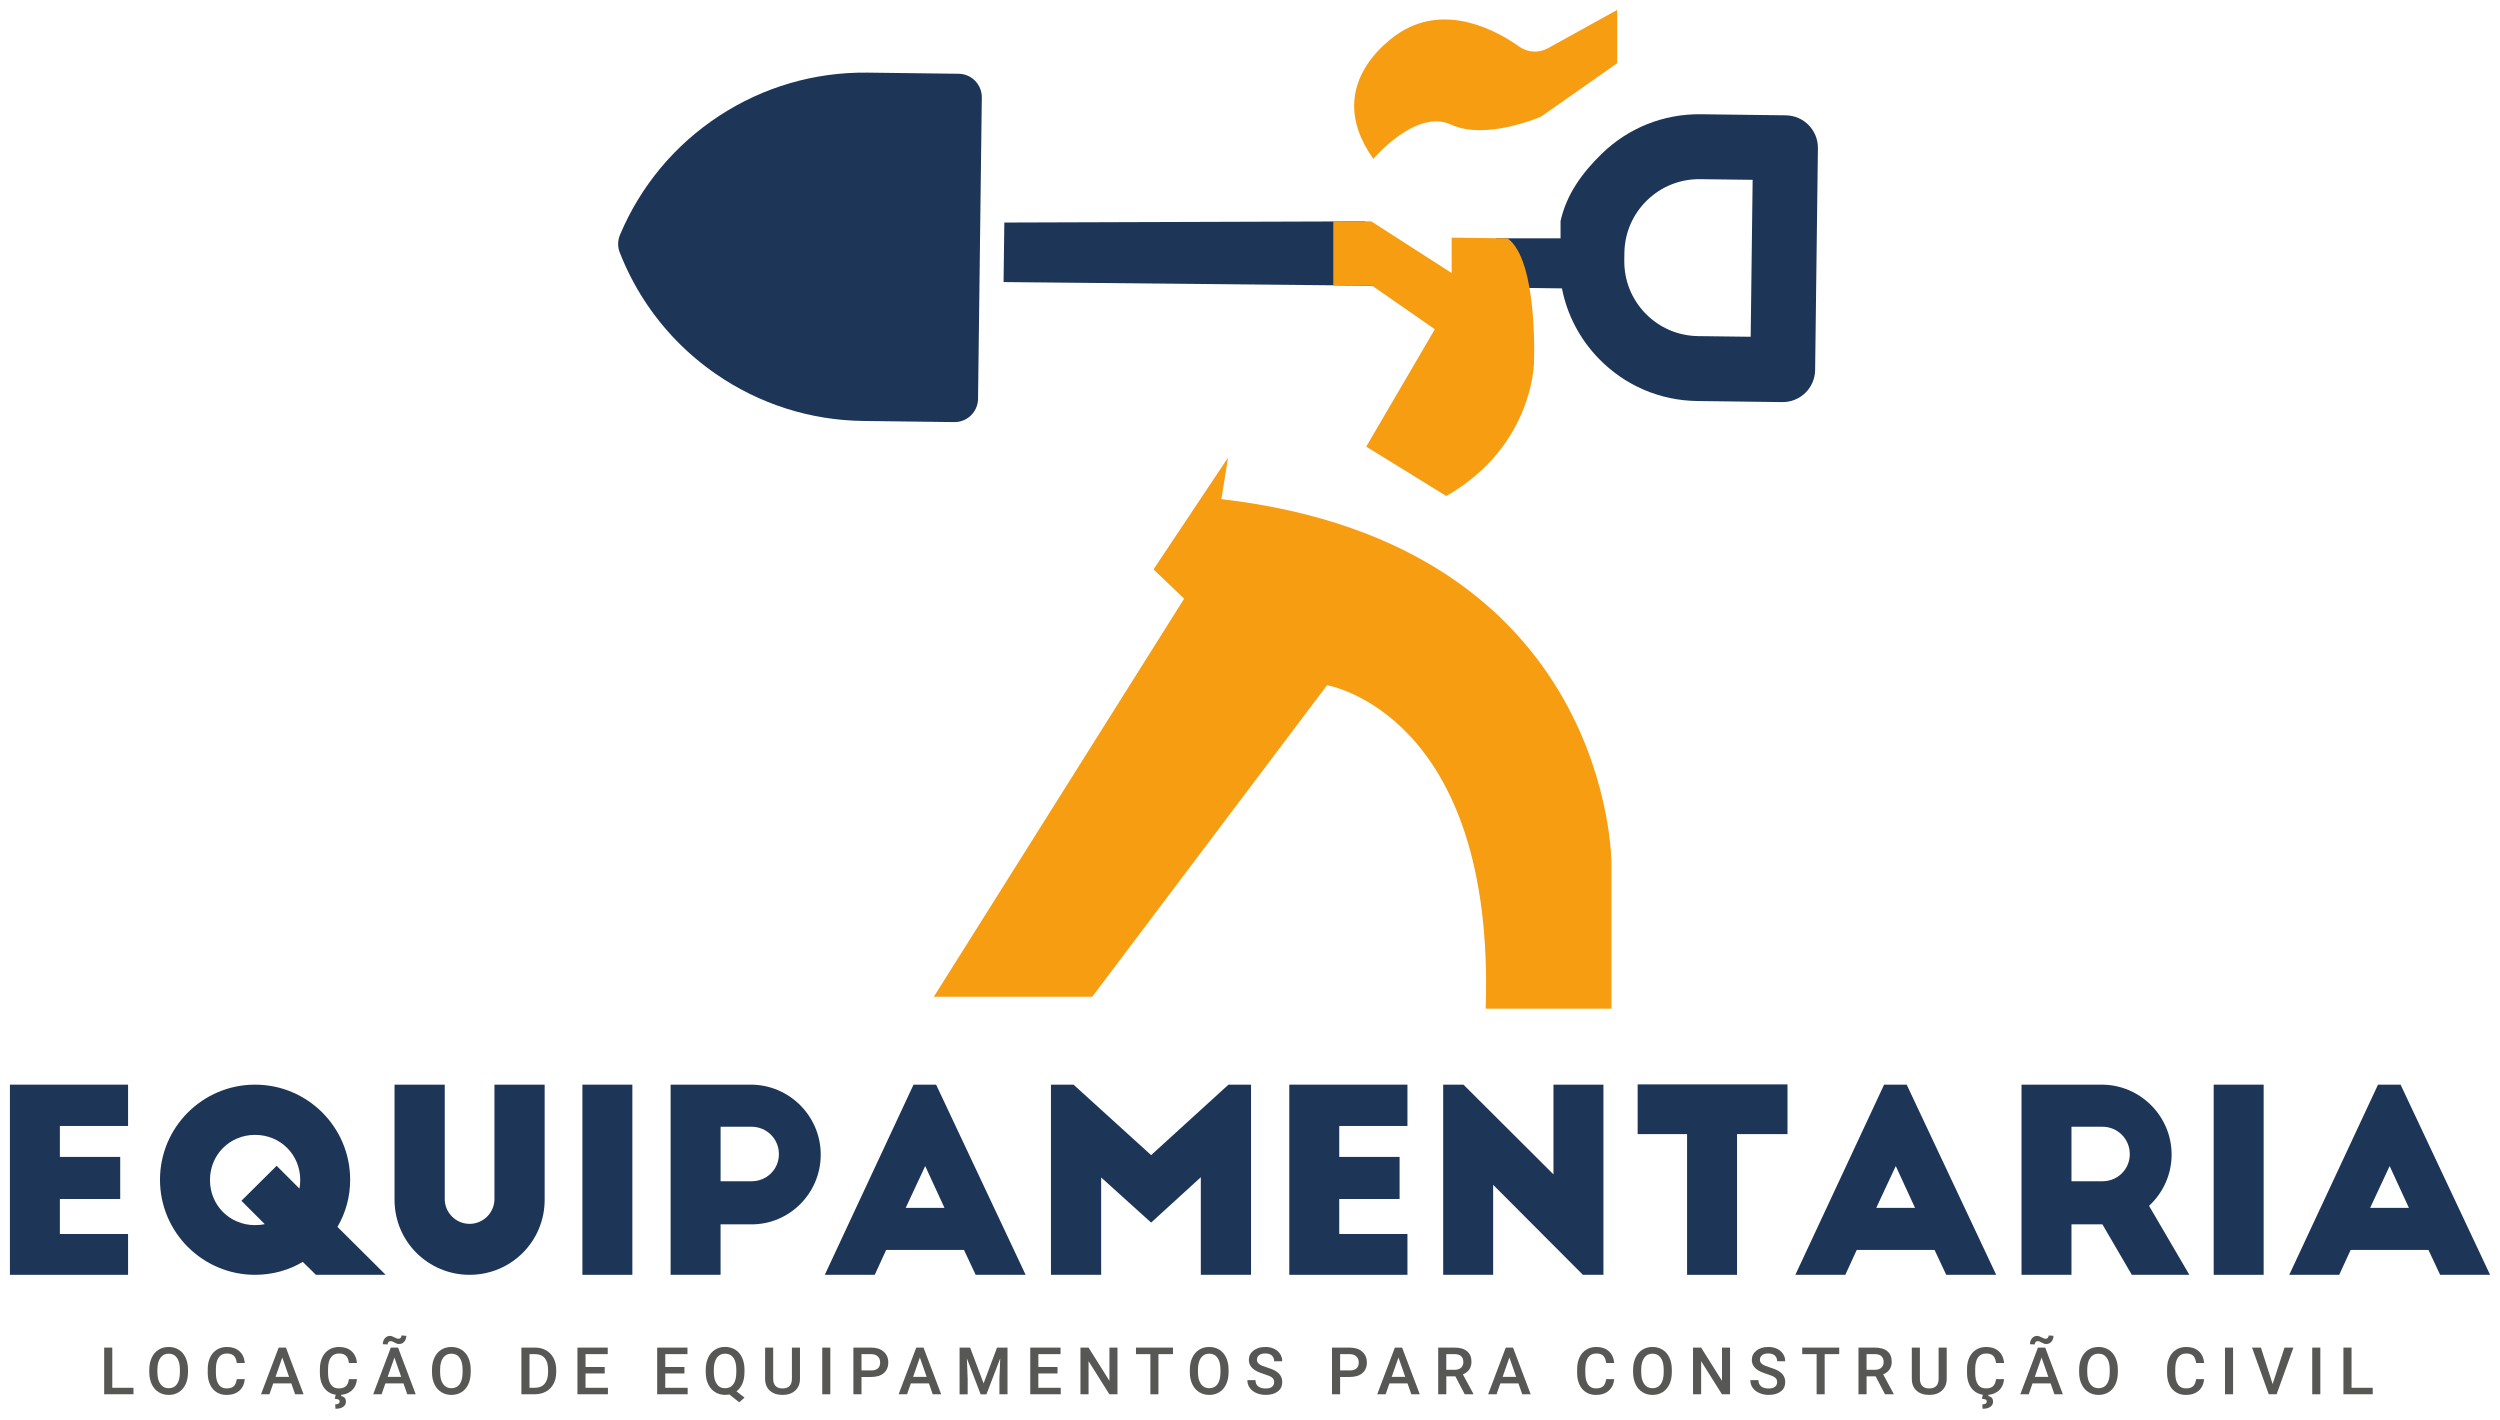
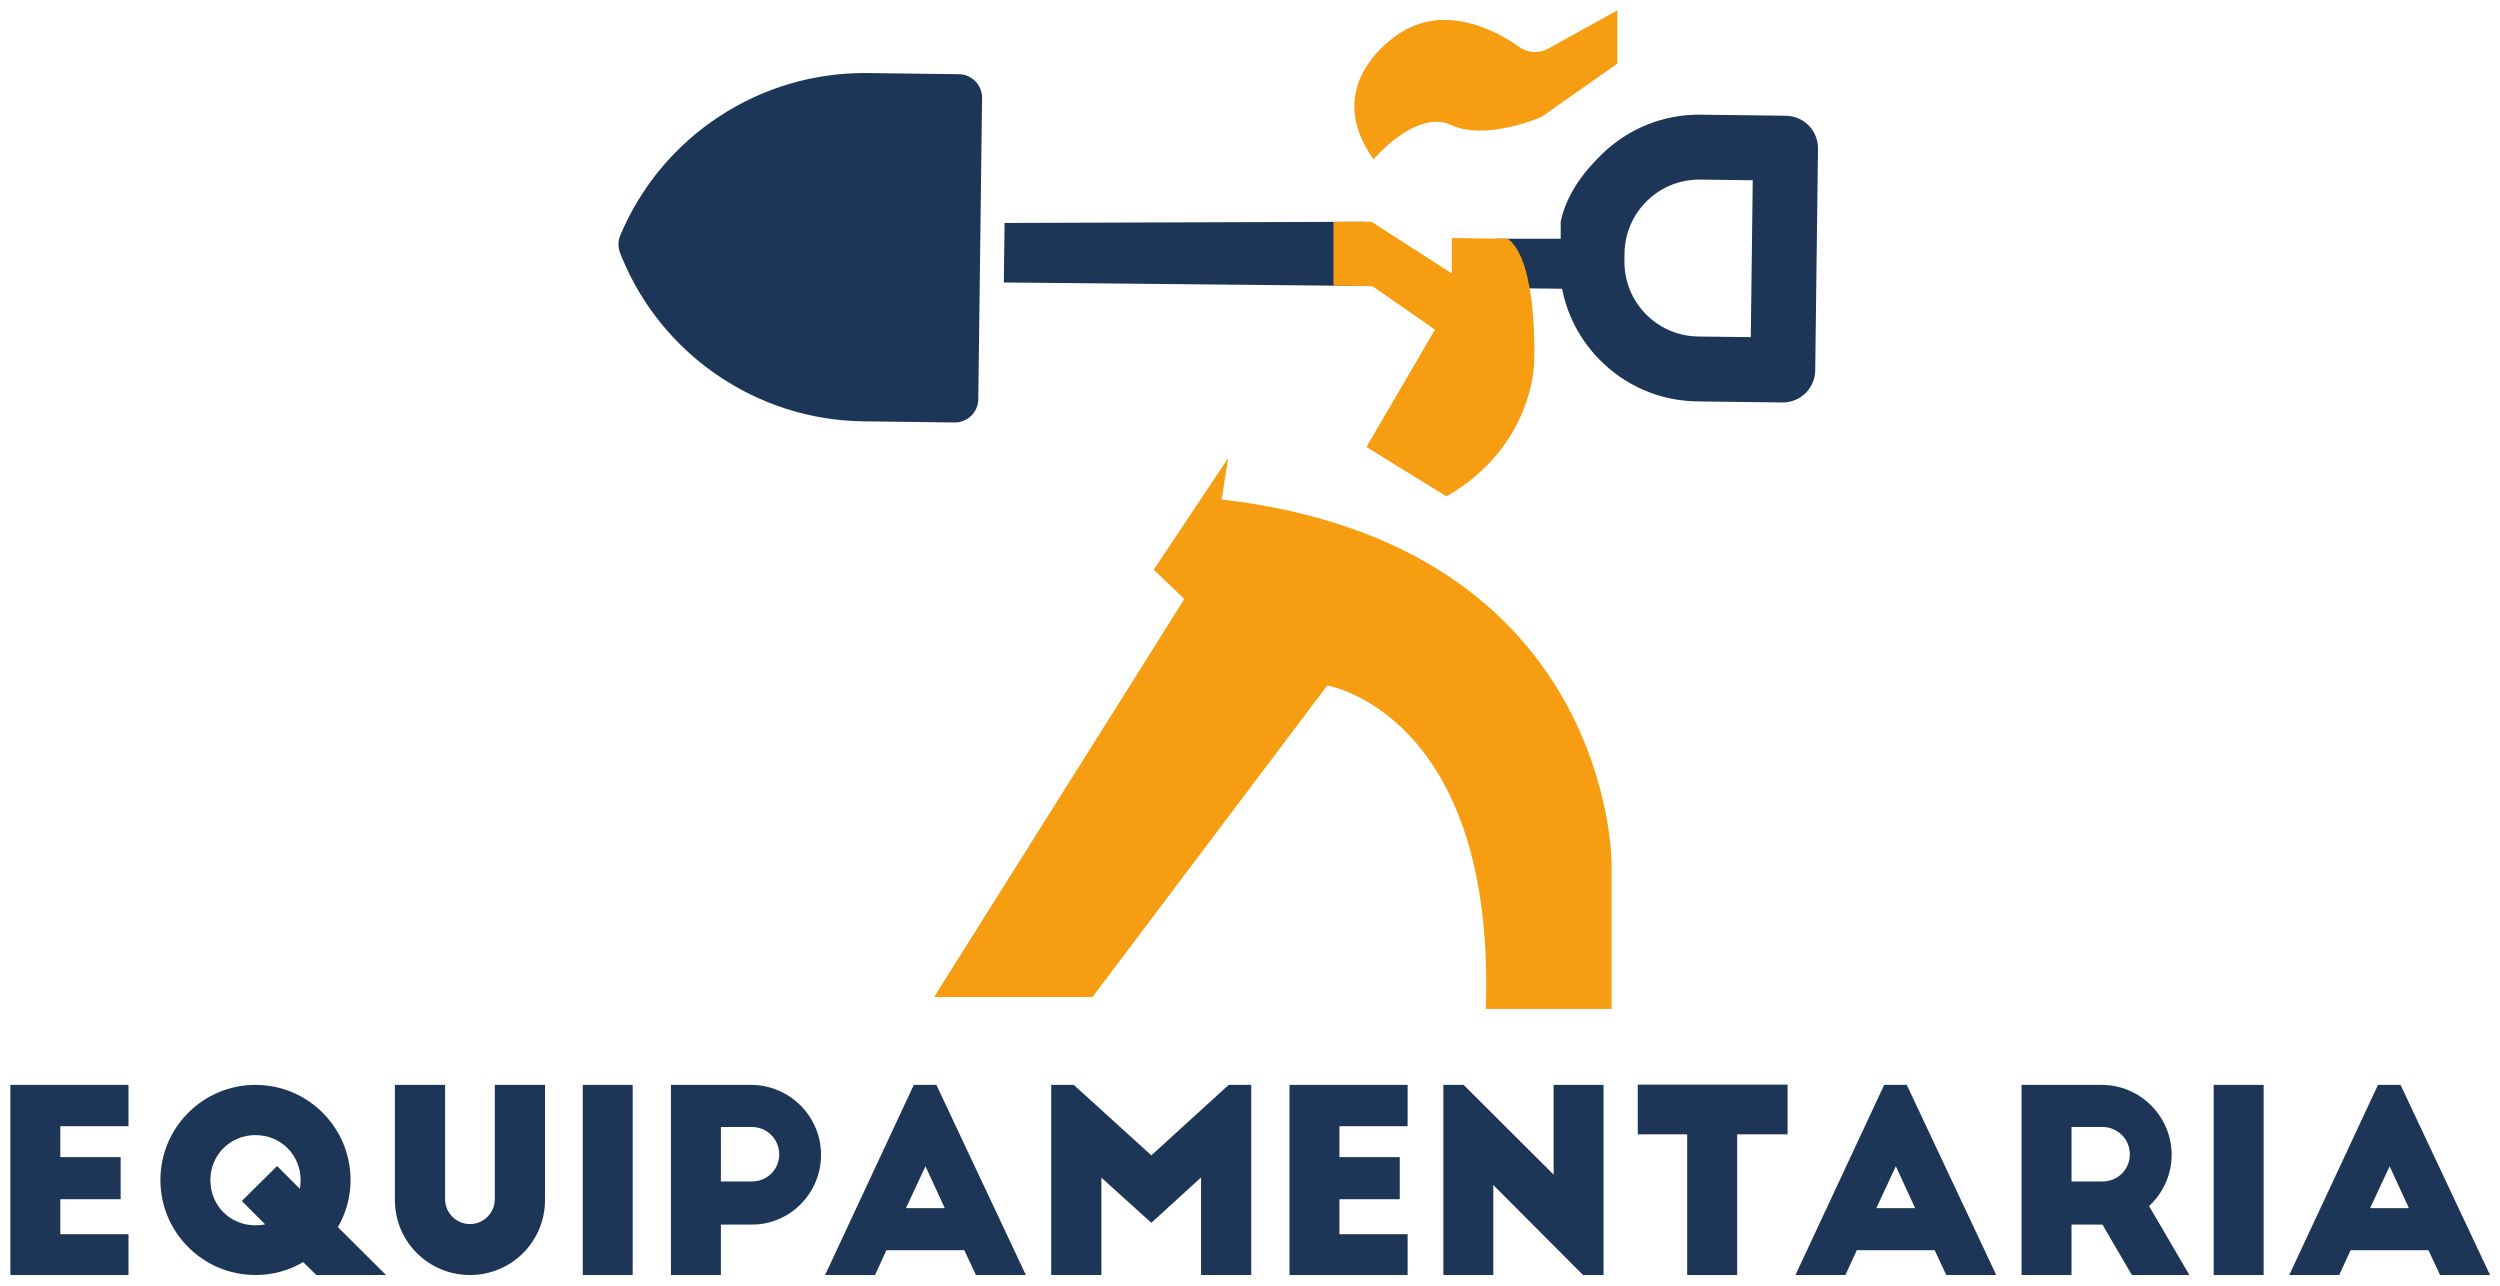
- <svg xmlns="http://www.w3.org/2000/svg" id="Camada_2" data-name="Camada 2" viewBox="-4.35 -4.35 1097.43 622.93">
-   <defs>
-     <style>
-       .cls-1 {
-         fill: #575756;
-       }
- 
-       .cls-2 {
-         fill: #1d3557;
-       }
- 
-       .cls-3 {
-         fill: #f69d11;
-       }
-     </style>
-   </defs>
-   <g id="Camada_1-2" data-name="Camada 1">
-     <g>
-       <g>
-         <path class="cls-2" d="M0,471.78h51.87v18.14h-29.94v13.58h26.49v18.48h-26.49v15.36h29.94v17.92H0v-83.48Z" />
-         <path class="cls-2" d="M134.34,555.26l-5.79-5.68c-6.12,3.67-13.36,5.68-20.93,5.68-23.04,0-41.74-18.7-41.74-41.74s18.7-41.74,41.74-41.74,41.74,18.7,41.74,41.74c0,7.57-2,14.58-5.57,20.7l21.15,21.04h-30.61ZM107.63,533.44c1.45,0,2.89-.11,4.23-.44l-10.24-10.24,15.47-15.36,10.02,10.02c.22-1.22.33-2.45.33-3.78,0-11.13-8.68-19.81-19.81-19.81s-19.81,8.68-19.81,19.81,8.68,19.81,19.81,19.81Z" />
-         <path class="cls-2" d="M190.88,521.98c0,6.01,4.9,10.91,10.91,10.91s10.91-4.9,10.91-10.91v-50.2h22.04v50.53c0,18.37-14.8,32.95-32.95,32.95s-32.95-14.58-32.95-32.95v-50.53h22.04v50.2Z" />
-         <path class="cls-2" d="M251.31,471.78h21.93v83.48h-21.93v-83.48Z" />
-         <path class="cls-2" d="M290.04,471.78h35.17c16.92,0,30.72,13.8,30.72,30.72s-13.69,30.61-30.28,30.61h-13.69v22.15h-21.93v-83.48ZM311.97,514.19h13.58c6.68,0,12.02-5.23,12.02-11.91s-5.34-12.02-12.02-12.02h-13.58v23.93Z" />
-         <path class="cls-2" d="M357.71,555.26l38.96-83.48h9.91l39.29,83.48h-21.93l-5.12-10.91h-34.17l-5.01,10.91h-21.93ZM393.22,525.88h17.03l-8.46-18.37-8.57,18.37Z" />
-         <path class="cls-2" d="M500.96,502.72l33.95-30.94h9.91v83.48h-22.04v-42.85l-21.82,19.92-21.93-19.81v42.74h-22.04v-83.48h9.91l34.06,30.94Z" />
-         <path class="cls-2" d="M561.61,471.78h51.87v18.14h-29.94v13.58h26.49v18.48h-26.49v15.36h29.94v17.92h-51.87v-83.48Z" />
-         <path class="cls-2" d="M690.5,555.26l-39.4-39.51v39.51h-21.93v-83.48h8.9l39.51,39.4v-39.4h21.93v83.48h-9.02Z" />
-         <path class="cls-2" d="M714.53,471.67h65.78v21.82h-22.15v61.78h-21.93v-61.78h-21.7v-21.82Z" />
-         <path class="cls-2" d="M783.76,555.26l38.96-83.48h9.91l39.29,83.48h-21.93l-5.12-10.91h-34.17l-5.01,10.91h-21.93ZM819.27,525.88h17.03l-8.46-18.37-8.57,18.37Z" />
-         <path class="cls-2" d="M931.46,555.26l-12.91-22.15h-13.58v22.15h-21.93v-83.48h35.17c16.92,0,30.72,13.8,30.72,30.72,0,8.9-3.9,16.92-9.91,22.48l17.7,30.28h-25.27ZM904.97,514.19h13.58c6.68,0,12.02-5.23,12.02-11.91s-5.34-12.02-12.02-12.02h-13.58v23.93Z" />
-         <path class="cls-2" d="M967.4,471.78h21.93v83.48h-21.93v-83.48Z" />
-         <path class="cls-2" d="M1000.57,555.26l38.96-83.48h9.91l39.29,83.48h-21.93l-5.12-10.91h-34.17l-5.01,10.91h-21.93ZM1036.07,525.88h17.03l-8.46-18.37-8.57,18.37Z" />
+ <svg xmlns="http://www.w3.org/2000/svg" role="img" aria-label="Equipamentaria, locação de equipamentos para construção civil" viewBox="-4.55 -4.55 1097.65 564.35">
+   <g data-layer="symbol">
+     <g data-piece="ferramenta">
+       <g data-part="symbol-main" fill="#1D3557">
+         <polygon points="594.75 92.82 436.52 93.34 436.19 119.47 608.13 121.16 594.75 92.82" />
+         <path d="M779.59,46.27l-37.3-.47c-16.38-.21-31.86,5.98-43.59,17.42-8.65,8.44-15.43,17.86-17.99,29.39h-.02v7.66h-28.33l.3,21.61,28.64.36c2.26,11.59,7.83,22.29,16.27,30.94,11.44,11.73,26.76,18.3,43.14,18.51l37.3.47c3.78.05,7.42-1.41,10.13-4.05,2.71-2.64,4.25-6.24,4.3-10.02l1.22-97.38c.1-7.87-6.2-14.33-14.07-14.43ZM764.13,143.48l-23.05-.29c-8.77-.11-16.97-3.63-23.09-9.91-6.12-6.28-9.43-14.57-9.32-23.34l.04-3.23c.11-8.77,3.63-16.97,9.91-23.09,6.28-6.12,14.57-9.43,23.34-9.32l23.05.29-.86,68.89Z" />
+         <path d="M424.98,170.75l1.66-132.28c.07-5.7-4.49-10.37-10.19-10.44l-39.95-.5c-23.23-.29-45.79,6.29-65.22,19.02-19.41,12.72-34.43,30.74-43.44,52.12-1.07,2.48-1.13,5.3-.13,7.84,5.71,14.59,14.2,27.72,24.98,38.78,5.21,5.34,10.95,10.2,17.17,14.5,19.11,13.22,41.49,20.36,64.72,20.65l39.95.5c5.7.07,10.37-4.49,10.45-10.19Z" />
      </g>
-       <g>
-         <path class="cls-1" d="M44.94,604.85h9.3v2.84h-12.86v-20.49h3.56v17.64Z" />
-         <path class="cls-1" d="M78.18,597.99c0,2.01-.35,3.77-1.04,5.28-.69,1.51-1.69,2.68-2.98,3.49-1.29.81-2.77,1.22-4.45,1.22s-3.14-.41-4.44-1.22c-1.3-.81-2.3-1.97-3.01-3.47-.71-1.5-1.07-3.23-1.08-5.19v-1.15c0-2,.35-3.76,1.06-5.29.71-1.53,1.71-2.7,3-3.51,1.29-.81,2.77-1.22,4.44-1.22s3.15.4,4.44,1.2,2.29,1.96,2.99,3.46c.7,1.51,1.06,3.26,1.07,5.26v1.14ZM74.62,596.92c0-2.27-.43-4.01-1.29-5.22-.86-1.21-2.08-1.82-3.65-1.82s-2.74.6-3.61,1.81c-.87,1.21-1.31,2.91-1.33,5.11v1.18c0,2.25.44,3.99,1.32,5.22.88,1.23,2.09,1.84,3.65,1.84s2.79-.6,3.64-1.8c.85-1.2,1.27-2.96,1.27-5.26v-1.07Z" />
-         <path class="cls-1" d="M103.12,601.03c-.21,2.19-1.01,3.89-2.42,5.12-1.41,1.22-3.28,1.84-5.61,1.84-1.63,0-3.07-.39-4.31-1.16-1.24-.77-2.2-1.87-2.88-3.3-.68-1.43-1.03-3.08-1.06-4.97v-1.91c0-1.93.34-3.63,1.03-5.11.68-1.47,1.67-2.61,2.95-3.41,1.28-.8,2.76-1.2,4.44-1.2,2.26,0,4.08.61,5.46,1.84,1.38,1.22,2.18,2.96,2.41,5.2h-3.55c-.17-1.47-.6-2.53-1.29-3.19-.69-.65-1.7-.98-3.03-.98-1.55,0-2.74.56-3.57,1.7-.83,1.13-1.25,2.79-1.27,4.98v1.82c0,2.22.4,3.91,1.19,5.07.79,1.17,1.95,1.75,3.48,1.75,1.4,0,2.45-.31,3.15-.94.7-.63,1.15-1.67,1.34-3.14h3.55Z" />
-         <path class="cls-1" d="M123.53,602.93h-7.94l-1.66,4.77h-3.7l7.74-20.49h3.19l7.75,20.49h-3.71l-1.67-4.77ZM116.6,600.06h5.94l-2.97-8.5-2.97,8.5Z" />
-         <path class="cls-1" d="M152.35,601.03c-.21,2.19-1.01,3.89-2.42,5.12-1.41,1.22-3.28,1.84-5.61,1.84-1.63,0-3.07-.39-4.31-1.16-1.24-.77-2.2-1.87-2.88-3.3-.68-1.43-1.03-3.08-1.06-4.97v-1.91c0-1.93.34-3.63,1.03-5.11.68-1.47,1.67-2.61,2.95-3.41,1.28-.8,2.76-1.2,4.44-1.2,2.26,0,4.08.61,5.46,1.84,1.38,1.22,2.18,2.96,2.41,5.2h-3.55c-.17-1.47-.6-2.53-1.29-3.19-.69-.65-1.7-.98-3.03-.98-1.55,0-2.74.56-3.57,1.7-.83,1.13-1.25,2.79-1.27,4.98v1.82c0,2.22.4,3.91,1.19,5.07.79,1.17,1.95,1.75,3.48,1.75,1.4,0,2.45-.31,3.15-.94.7-.63,1.15-1.67,1.34-3.14h3.55ZM145.54,607.73l-.15.76c1.41.25,2.11,1.06,2.11,2.43,0,.98-.4,1.75-1.21,2.31s-1.94.83-3.39.83l-.1-1.93c.62,0,1.1-.11,1.43-.33.33-.22.5-.53.5-.92,0-.42-.17-.71-.5-.88-.33-.16-.87-.27-1.63-.32l.45-1.96h2.49Z" />
-         <path class="cls-1" d="M172.76,602.93h-7.94l-1.66,4.77h-3.7l7.74-20.49h3.19l7.75,20.49h-3.71l-1.67-4.77ZM174.01,582.03c0,1.03-.3,1.89-.89,2.57-.6.69-1.34,1.03-2.24,1.03-.37,0-.68-.04-.95-.12-.27-.08-.65-.26-1.14-.54s-.84-.45-1.04-.51c-.2-.06-.42-.08-.67-.08-.36,0-.66.13-.91.4s-.37.62-.37,1.05l-2.1-.11c0-1.03.3-1.9.89-2.6.6-.7,1.34-1.05,2.23-1.05.53,0,1.18.21,1.93.63.75.42,1.38.63,1.86.63.36,0,.66-.13.91-.4.25-.27.38-.62.38-1.06l2.1.17ZM165.82,600.06h5.94l-2.97-8.5-2.97,8.5Z" />
-         <path class="cls-1" d="M202.28,597.99c0,2.01-.35,3.77-1.04,5.28-.69,1.51-1.69,2.68-2.98,3.49-1.29.81-2.77,1.22-4.45,1.22s-3.14-.41-4.44-1.22c-1.3-.81-2.3-1.97-3.01-3.47-.71-1.5-1.07-3.23-1.08-5.19v-1.15c0-2,.35-3.76,1.06-5.29.71-1.53,1.71-2.7,3-3.51,1.29-.81,2.77-1.22,4.44-1.22s3.15.4,4.44,1.2c1.29.8,2.29,1.96,2.99,3.46.7,1.51,1.06,3.26,1.07,5.26v1.14ZM198.72,596.92c0-2.27-.43-4.01-1.29-5.22-.86-1.21-2.08-1.82-3.65-1.82s-2.74.6-3.61,1.81-1.31,2.91-1.33,5.11v1.18c0,2.25.44,3.99,1.32,5.22.88,1.23,2.09,1.84,3.65,1.84s2.79-.6,3.64-1.8c.85-1.2,1.27-2.96,1.27-5.26v-1.07Z" />
-         <path class="cls-1" d="M224.53,607.7v-20.49h6.05c1.81,0,3.42.4,4.82,1.21,1.4.81,2.49,1.95,3.26,3.43.77,1.48,1.15,3.18,1.15,5.09v1.03c0,1.94-.39,3.65-1.16,5.12-.77,1.47-1.88,2.61-3.31,3.4-1.43.8-3.07,1.2-4.92,1.2h-5.9ZM228.09,590.08v14.77h2.32c1.87,0,3.3-.58,4.3-1.75,1-1.17,1.51-2.84,1.53-5.03v-1.14c0-2.22-.48-3.92-1.45-5.09-.97-1.17-2.37-1.76-4.21-1.76h-2.49Z" />
-         <path class="cls-1" d="M261.09,598.55h-8.41v6.3h9.84v2.84h-13.39v-20.49h13.3v2.87h-9.74v5.66h8.41v2.81Z" />
-         <path class="cls-1" d="M296.09,598.55h-8.41v6.3h9.84v2.84h-13.39v-20.49h13.3v2.87h-9.74v5.66h8.41v2.81Z" />
-         <path class="cls-1" d="M322.45,597.99c0,1.94-.31,3.62-.92,5.04-.61,1.42-1.47,2.55-2.58,3.38l3.52,2.74-2.31,2.08-4.36-3.45c-.57.12-1.19.18-1.84.18-1.65,0-3.13-.41-4.42-1.22-1.3-.81-2.3-1.97-3.01-3.47-.71-1.5-1.07-3.23-1.08-5.19v-1.15c0-2,.35-3.76,1.06-5.29.71-1.53,1.71-2.7,3-3.51,1.29-.81,2.76-1.22,4.42-1.22s3.18.4,4.47,1.2c1.29.8,2.29,1.96,2.99,3.46.7,1.51,1.06,3.26,1.07,5.26v1.14ZM318.88,596.92c0-2.31-.43-4.06-1.29-5.25-.86-1.19-2.08-1.79-3.66-1.79s-2.73.6-3.6,1.81c-.87,1.21-1.31,2.9-1.33,5.1v1.2c0,2.21.43,3.94,1.3,5.19.87,1.25,2.08,1.87,3.65,1.87s2.8-.6,3.65-1.8c.85-1.2,1.27-2.96,1.27-5.26v-1.07Z" />
-         <path class="cls-1" d="M346.82,587.21v13.69c0,2.18-.7,3.9-2.09,5.17-1.39,1.27-3.25,1.91-5.56,1.91s-4.21-.63-5.59-1.88c-1.38-1.25-2.07-2.99-2.07-5.21v-13.68h3.55v13.7c0,1.37.35,2.41,1.04,3.14.69.72,1.72,1.08,3.07,1.08,2.74,0,4.11-1.44,4.11-4.33v-13.59h3.55Z" />
-         <path class="cls-1" d="M360.14,607.7h-3.55v-20.49h3.55v20.49Z" />
-         <path class="cls-1" d="M373.83,600.1v7.6h-3.56v-20.49h7.84c2.29,0,4.11.6,5.45,1.79,1.35,1.19,2.02,2.77,2.02,4.73s-.66,3.57-1.98,4.69c-1.32,1.12-3.16,1.68-5.54,1.68h-4.24ZM373.83,597.23h4.28c1.27,0,2.23-.3,2.9-.89s1-1.46,1-2.58-.34-1.99-1.01-2.65-1.6-1-2.79-1.02h-4.38v7.15Z" />
-         <path class="cls-1" d="M403.42,602.93h-7.94l-1.66,4.77h-3.7l7.74-20.49h3.19l7.75,20.49h-3.71l-1.67-4.77ZM396.48,600.06h5.94l-2.97-8.5-2.97,8.5Z" />
-         <path class="cls-1" d="M421.51,587.21l5.91,15.7,5.9-15.7h4.6v20.49h-3.55v-6.75l.35-9.03-6.05,15.79h-2.55l-6.04-15.77.35,9.02v6.75h-3.55v-20.49h4.61Z" />
-         <path class="cls-1" d="M459.86,598.55h-8.41v6.3h9.84v2.84h-13.39v-20.49h13.3v2.87h-9.74v5.66h8.41v2.81Z" />
-         <path class="cls-1" d="M486.19,607.7h-3.56l-9.13-14.54v14.54h-3.56v-20.49h3.56l9.16,14.59v-14.59h3.53v20.49Z" />
-         <path class="cls-1" d="M510.56,590.08h-6.39v17.62h-3.53v-17.62h-6.33v-2.87h16.25v2.87Z" />
-         <path class="cls-1" d="M534.96,597.99c0,2.01-.35,3.77-1.04,5.28-.69,1.51-1.69,2.68-2.98,3.49s-2.77,1.22-4.45,1.22-3.14-.41-4.44-1.22-2.3-1.97-3.01-3.47c-.71-1.5-1.07-3.23-1.08-5.19v-1.15c0-2,.35-3.76,1.06-5.29.71-1.53,1.71-2.7,3-3.51s2.77-1.22,4.44-1.22,3.15.4,4.44,1.2c1.29.8,2.29,1.96,2.99,3.46.7,1.51,1.06,3.26,1.07,5.26v1.14ZM531.4,596.92c0-2.27-.43-4.01-1.29-5.22-.86-1.21-2.07-1.82-3.65-1.82s-2.74.6-3.61,1.81-1.31,2.91-1.33,5.11v1.18c0,2.25.44,3.99,1.32,5.22.88,1.23,2.09,1.84,3.65,1.84s2.79-.6,3.64-1.8c.85-1.2,1.27-2.96,1.27-5.26v-1.07Z" />
-         <path class="cls-1" d="M554.98,602.42c0-.9-.32-1.6-.95-2.08-.63-.49-1.78-.98-3.43-1.48-1.65-.5-2.96-1.05-3.94-1.66-1.87-1.17-2.8-2.7-2.8-4.59,0-1.65.67-3.01,2.02-4.08,1.34-1.07,3.09-1.6,5.24-1.6,1.43,0,2.7.26,3.81.79,1.12.53,1.99,1.27,2.63,2.25.64.97.96,2.05.96,3.23h-3.55c0-1.07-.34-1.91-1.01-2.51-.67-.61-1.63-.91-2.88-.91-1.16,0-2.07.25-2.71.74-.64.5-.96,1.19-.96,2.08,0,.75.35,1.38,1.04,1.88.69.5,1.84.99,3.43,1.46,1.59.47,2.88,1.01,3.84,1.62.97.61,1.67,1.3,2.12,2.08.45.78.68,1.7.68,2.75,0,1.71-.65,3.07-1.96,4.07-1.31,1.01-3.08,1.51-5.32,1.51-1.48,0-2.85-.27-4.09-.82-1.24-.55-2.21-1.31-2.9-2.27-.69-.97-1.04-2.09-1.04-3.38h3.56c0,1.16.38,2.06,1.15,2.7.77.64,1.87.96,3.31.96,1.24,0,2.17-.25,2.79-.75.62-.5.94-1.17.94-1.99Z" />
-         <path class="cls-1" d="M583.92,600.1v7.6h-3.56v-20.49h7.84c2.29,0,4.11.6,5.45,1.79,1.35,1.19,2.02,2.77,2.02,4.73s-.66,3.57-1.98,4.69c-1.32,1.12-3.16,1.68-5.54,1.68h-4.24ZM583.92,597.23h4.28c1.27,0,2.23-.3,2.9-.89.67-.6,1-1.46,1-2.58s-.34-1.99-1.01-2.65c-.68-.66-1.6-1-2.79-1.02h-4.38v7.15Z" />
-         <path class="cls-1" d="M613.51,602.93h-7.94l-1.66,4.77h-3.7l7.74-20.49h3.19l7.75,20.49h-3.71l-1.67-4.77ZM606.57,600.06h5.94l-2.97-8.5-2.97,8.5Z" />
-         <path class="cls-1" d="M634.51,599.82h-3.97v7.88h-3.56v-20.49h7.2c2.37,0,4.19.53,5.47,1.59,1.28,1.06,1.93,2.6,1.93,4.6,0,1.37-.33,2.52-.99,3.44-.66.93-1.58,1.64-2.77,2.13l4.6,8.53v.18h-3.81l-4.11-7.88ZM630.54,596.95h3.66c1.2,0,2.14-.3,2.81-.91.67-.61,1.01-1.43,1.01-2.48s-.31-1.95-.94-2.55c-.62-.6-1.56-.91-2.79-.93h-3.76v6.87Z" />
-         <path class="cls-1" d="M662.2,602.93h-7.94l-1.66,4.77h-3.7l7.74-20.49h3.19l7.75,20.49h-3.71l-1.67-4.77ZM655.26,600.06h5.94l-2.97-8.5-2.97,8.5Z" />
-         <path class="cls-1" d="M704.24,601.03c-.21,2.19-1.01,3.89-2.42,5.12-1.41,1.22-3.28,1.84-5.61,1.84-1.63,0-3.07-.39-4.31-1.16-1.24-.77-2.2-1.87-2.88-3.3-.67-1.43-1.03-3.08-1.05-4.97v-1.91c0-1.93.34-3.63,1.03-5.11.68-1.47,1.67-2.61,2.95-3.41,1.28-.8,2.76-1.2,4.44-1.2,2.26,0,4.08.61,5.46,1.84,1.38,1.22,2.18,2.96,2.41,5.2h-3.55c-.17-1.47-.6-2.53-1.29-3.19-.69-.65-1.7-.98-3.03-.98-1.55,0-2.74.56-3.57,1.7-.83,1.13-1.25,2.79-1.27,4.98v1.82c0,2.22.4,3.91,1.19,5.07.79,1.17,1.95,1.75,3.48,1.75,1.4,0,2.45-.31,3.15-.94.7-.63,1.15-1.67,1.34-3.14h3.55Z" />
-         <path class="cls-1" d="M729.53,597.99c0,2.01-.35,3.77-1.04,5.28-.69,1.51-1.69,2.68-2.98,3.49-1.29.81-2.77,1.22-4.45,1.22s-3.14-.41-4.44-1.22c-1.3-.81-2.3-1.97-3.01-3.47-.71-1.5-1.07-3.23-1.08-5.19v-1.15c0-2,.35-3.76,1.06-5.29.71-1.53,1.71-2.7,3-3.51,1.29-.81,2.77-1.22,4.44-1.22s3.15.4,4.44,1.2c1.29.8,2.29,1.96,2.99,3.46.7,1.51,1.06,3.26,1.07,5.26v1.14ZM725.97,596.92c0-2.27-.43-4.01-1.29-5.22-.86-1.21-2.07-1.82-3.65-1.82s-2.74.6-3.61,1.81c-.87,1.21-1.31,2.91-1.33,5.11v1.18c0,2.25.44,3.99,1.32,5.22.88,1.23,2.09,1.84,3.65,1.84s2.79-.6,3.64-1.8c.85-1.2,1.27-2.96,1.27-5.26v-1.07Z" />
-         <path class="cls-1" d="M755.09,607.7h-3.56l-9.13-14.54v14.54h-3.56v-20.49h3.56l9.16,14.59v-14.59h3.53v20.49Z" />
-         <path class="cls-1" d="M775.77,602.42c0-.9-.32-1.6-.95-2.08-.63-.49-1.78-.98-3.43-1.48-1.65-.5-2.96-1.05-3.94-1.66-1.87-1.17-2.8-2.7-2.8-4.59,0-1.65.67-3.01,2.02-4.08,1.34-1.07,3.09-1.6,5.24-1.6,1.43,0,2.7.26,3.81.79,1.12.53,1.99,1.27,2.63,2.25.64.97.96,2.05.96,3.23h-3.55c0-1.07-.34-1.91-1.01-2.51-.67-.61-1.63-.91-2.88-.91-1.16,0-2.07.25-2.71.74-.64.5-.96,1.19-.96,2.08,0,.75.35,1.38,1.04,1.88.69.5,1.84.99,3.43,1.46,1.59.47,2.88,1.01,3.84,1.62.97.61,1.67,1.3,2.12,2.08.45.78.68,1.7.68,2.75,0,1.71-.65,3.07-1.96,4.07-1.31,1.01-3.08,1.51-5.32,1.51-1.48,0-2.85-.27-4.09-.82-1.24-.55-2.21-1.31-2.9-2.27-.69-.97-1.04-2.09-1.04-3.38h3.56c0,1.16.38,2.06,1.15,2.7.77.64,1.87.96,3.31.96,1.24,0,2.17-.25,2.79-.75.62-.5.94-1.17.94-1.99Z" />
-         <path class="cls-1" d="M803.02,590.08h-6.39v17.62h-3.53v-17.62h-6.33v-2.87h16.25v2.87Z" />
-         <path class="cls-1" d="M819,599.82h-3.97v7.88h-3.56v-20.49h7.2c2.37,0,4.19.53,5.47,1.59,1.28,1.06,1.93,2.6,1.93,4.6,0,1.37-.33,2.52-.99,3.44-.66.93-1.58,1.64-2.77,2.13l4.6,8.53v.18h-3.81l-4.11-7.88ZM815.03,596.95h3.66c1.2,0,2.14-.3,2.81-.91.67-.61,1.01-1.43,1.01-2.48s-.31-1.95-.94-2.55c-.62-.6-1.56-.91-2.79-.93h-3.76v6.87Z" />
-         <path class="cls-1" d="M850.2,587.21v13.69c0,2.18-.7,3.9-2.09,5.17-1.39,1.27-3.25,1.91-5.57,1.91s-4.21-.63-5.59-1.88c-1.38-1.25-2.07-2.99-2.07-5.21v-13.68h3.55v13.7c0,1.37.35,2.41,1.04,3.14.69.72,1.72,1.08,3.07,1.08,2.74,0,4.11-1.44,4.11-4.33v-13.59h3.55Z" />
-         <path class="cls-1" d="M875.39,601.03c-.21,2.19-1.01,3.89-2.42,5.12-1.41,1.22-3.28,1.84-5.61,1.84-1.63,0-3.07-.39-4.31-1.16-1.24-.77-2.2-1.87-2.88-3.3-.67-1.43-1.03-3.08-1.05-4.97v-1.91c0-1.93.34-3.63,1.03-5.11.68-1.47,1.67-2.61,2.95-3.41,1.28-.8,2.76-1.2,4.44-1.2,2.26,0,4.08.61,5.46,1.84,1.38,1.22,2.18,2.96,2.41,5.2h-3.55c-.17-1.47-.6-2.53-1.29-3.19-.69-.65-1.7-.98-3.03-.98-1.55,0-2.74.56-3.57,1.7-.83,1.13-1.25,2.79-1.27,4.98v1.82c0,2.22.4,3.91,1.19,5.07.79,1.17,1.95,1.75,3.48,1.75,1.4,0,2.45-.31,3.15-.94.7-.63,1.15-1.67,1.34-3.14h3.55ZM868.59,607.73l-.16.76c1.41.25,2.11,1.06,2.11,2.43,0,.98-.4,1.75-1.21,2.31-.81.55-1.94.83-3.39.83l-.1-1.93c.62,0,1.1-.11,1.43-.33.33-.22.5-.53.5-.92,0-.42-.17-.71-.5-.88-.33-.16-.87-.27-1.62-.32l.45-1.96h2.49Z" />
-         <path class="cls-1" d="M895.81,602.93h-7.94l-1.66,4.77h-3.7l7.74-20.49h3.19l7.75,20.49h-3.71l-1.67-4.77ZM897.06,582.03c0,1.03-.3,1.89-.89,2.57-.59.69-1.34,1.03-2.24,1.03-.37,0-.68-.04-.95-.12-.27-.08-.65-.26-1.14-.54-.49-.28-.84-.45-1.04-.51s-.42-.08-.67-.08c-.36,0-.66.13-.91.4s-.37.62-.37,1.05l-2.1-.11c0-1.03.3-1.9.89-2.6.6-.7,1.34-1.05,2.23-1.05.54,0,1.18.21,1.94.63.75.42,1.38.63,1.86.63.36,0,.66-.13.91-.4.25-.27.38-.62.38-1.06l2.1.17ZM888.87,600.06h5.94l-2.97-8.5-2.97,8.5Z" />
-         <path class="cls-1" d="M925.33,597.99c0,2.01-.35,3.77-1.04,5.28-.69,1.51-1.69,2.68-2.98,3.49s-2.77,1.22-4.45,1.22-3.14-.41-4.44-1.22-2.3-1.97-3.01-3.47c-.71-1.5-1.07-3.23-1.08-5.19v-1.15c0-2,.35-3.76,1.06-5.29.71-1.53,1.71-2.7,3-3.51,1.29-.81,2.77-1.22,4.44-1.22s3.15.4,4.44,1.2c1.29.8,2.29,1.96,2.99,3.46.7,1.51,1.06,3.26,1.07,5.26v1.14ZM921.77,596.92c0-2.27-.43-4.01-1.29-5.22-.86-1.21-2.07-1.82-3.65-1.82s-2.74.6-3.61,1.81c-.87,1.21-1.31,2.91-1.33,5.11v1.18c0,2.25.44,3.99,1.32,5.22.88,1.23,2.09,1.84,3.65,1.84s2.79-.6,3.64-1.8c.85-1.2,1.27-2.96,1.27-5.26v-1.07Z" />
-         <path class="cls-1" d="M963.21,601.03c-.21,2.19-1.01,3.89-2.42,5.12-1.41,1.22-3.28,1.84-5.61,1.84-1.63,0-3.07-.39-4.31-1.16-1.24-.77-2.2-1.87-2.88-3.3-.67-1.43-1.03-3.08-1.05-4.97v-1.91c0-1.93.34-3.63,1.03-5.11.68-1.47,1.67-2.61,2.95-3.41,1.28-.8,2.76-1.2,4.44-1.2,2.26,0,4.08.61,5.46,1.84,1.38,1.22,2.18,2.96,2.41,5.2h-3.55c-.17-1.47-.6-2.53-1.29-3.19-.69-.65-1.7-.98-3.03-.98-1.55,0-2.74.56-3.57,1.7-.83,1.13-1.25,2.79-1.27,4.98v1.82c0,2.22.4,3.91,1.19,5.07.79,1.17,1.95,1.75,3.48,1.75,1.4,0,2.45-.31,3.15-.94.7-.63,1.15-1.67,1.34-3.14h3.55Z" />
-         <path class="cls-1" d="M975.91,607.7h-3.55v-20.49h3.55v20.49Z" />
-         <path class="cls-1" d="M993.27,603.24l5.21-16.03h3.91l-7.37,20.49h-3.45l-7.34-20.49h3.9l5.15,16.03Z" />
-         <path class="cls-1" d="M1014.21,607.7h-3.55v-20.49h3.55v20.49Z" />
-         <path class="cls-1" d="M1027.91,604.85h9.3v2.84h-12.86v-20.49h3.56v17.64Z" />
-       </g>
-       <g>
-         <g>
-           <polygon class="cls-2" points="594.75 92.82 436.52 93.34 436.19 119.47 608.13 121.16 594.75 92.82" />
-           <path class="cls-2" d="M779.59,46.27l-37.3-.47c-16.38-.21-31.86,5.98-43.59,17.42-8.65,8.44-15.43,17.86-17.99,29.39h-.02v7.66h-28.33l.3,21.61,28.64.36c2.26,11.59,7.83,22.29,16.27,30.94,11.44,11.73,26.76,18.3,43.14,18.51l37.3.47c3.78.05,7.42-1.41,10.13-4.05,2.71-2.64,4.25-6.24,4.3-10.02l1.22-97.38c.1-7.87-6.2-14.33-14.07-14.43ZM764.13,143.48l-23.05-.29c-8.77-.11-16.97-3.63-23.09-9.91-6.12-6.28-9.43-14.57-9.32-23.34l.04-3.23c.11-8.77,3.63-16.97,9.91-23.09,6.28-6.12,14.57-9.43,23.34-9.32l23.05.29-.86,68.89Z" />
-         </g>
-         <path class="cls-2" d="M424.98,170.75l1.66-132.28c.07-5.7-4.49-10.37-10.19-10.44l-39.95-.5c-23.23-.29-45.79,6.29-65.22,19.02-19.41,12.72-34.43,30.74-43.44,52.12-1.07,2.48-1.13,5.3-.13,7.84,5.71,14.59,14.2,27.72,24.98,38.78,5.21,5.34,10.95,10.2,17.17,14.5,19.11,13.22,41.49,20.36,64.72,20.65l39.95.5c5.7.07,10.37-4.49,10.45-10.19Z" />
-         <path class="cls-3" d="M598.52,65.4s18.63-22.2,34.09-15.06c15.46,7.14,39.64-3.57,39.64-3.57l33.3-23.39V0l-30.4,16.82c-3.97,2.2-8.84,1.94-12.55-.68-10.02-7.08-31.65-18.88-51.79-6.63,0,0-36.85,21.44-12.29,55.89Z" />
-         <path class="cls-3" d="M534.74,196.5l-32.73,49.09,13.44,12.86-109.87,174.73h69.54l103.07-136.75s73.99,12.27,69.62,142.01h55.23v-63.7s.58-139.98-171.23-159.99l2.92-18.25Z" />
-         <path class="cls-3" d="M657.42,100.28l-24.53-.32v15.55l-35.31-22.7-16.65.05v28.03l17.04.17,27.53,19.12-30.12,51.53,35.15,21.67c38.32-21.93,38.5-58.6,38.5-58.6,0,0,1.88-44.71-11.58-54.5Z" />
+     </g>
+     <g data-piece="trabalhador">
+       <g data-part="symbol-accent" fill="#F69D11">
+         <path d="M598.52,65.4s18.63-22.2,34.09-15.06c15.46,7.14,39.64-3.57,39.64-3.57l33.3-23.39V0l-30.4,16.82c-3.97,2.2-8.84,1.94-12.55-.68-10.02-7.08-31.65-18.88-51.79-6.63,0,0-36.85,21.44-12.29,55.89Z" />
+         <path d="M534.74,196.5l-32.73,49.09,13.44,12.86-109.87,174.73h69.54l103.07-136.75s73.99,12.27,69.62,142.01h55.23v-63.7s.58-139.98-171.23-159.99l2.92-18.25Z" />
+         <path d="M657.42,100.28l-24.53-.32v15.55l-35.31-22.7-16.65.05v28.03l17.04.17,27.53,19.12-30.12,51.53,35.15,21.67c38.32-21.93,38.5-58.6,38.5-58.6,0,0,1.88-44.71-11.58-54.5Z" />
      </g>
    </g>
  </g>
+   <g data-layer="wordmark">
+     <g data-part="wordmark" fill="#1D3557">
+       <path d="M0,471.78h51.87v18.14h-29.94v13.58h26.49v18.48h-26.49v15.36h29.94v17.92H0v-83.48Z" />
+       <path d="M134.34,555.26l-5.79-5.68c-6.12,3.67-13.36,5.68-20.93,5.68-23.04,0-41.74-18.7-41.74-41.74s18.7-41.74,41.74-41.74,41.74,18.7,41.74,41.74c0,7.57-2,14.58-5.57,20.7l21.15,21.04h-30.61ZM107.63,533.44c1.45,0,2.89-.11,4.23-.44l-10.24-10.24,15.47-15.36,10.02,10.02c.22-1.22.33-2.45.33-3.78,0-11.13-8.68-19.81-19.81-19.81s-19.81,8.68-19.81,19.81,8.68,19.81,19.81,19.81Z" />
+       <path d="M190.88,521.98c0,6.01,4.9,10.91,10.91,10.91s10.91-4.9,10.91-10.91v-50.2h22.04v50.53c0,18.37-14.8,32.95-32.95,32.95s-32.95-14.58-32.95-32.95v-50.53h22.04v50.2Z" />
+       <path d="M251.31,471.78h21.93v83.48h-21.93v-83.48Z" />
+       <path d="M290.04,471.78h35.17c16.92,0,30.72,13.8,30.72,30.72s-13.69,30.61-30.28,30.61h-13.69v22.15h-21.93v-83.48ZM311.97,514.19h13.58c6.68,0,12.02-5.23,12.02-11.91s-5.34-12.02-12.02-12.02h-13.58v23.93Z" />
+       <path d="M357.71,555.26l38.96-83.48h9.91l39.29,83.48h-21.93l-5.12-10.91h-34.17l-5.01,10.91h-21.93ZM393.22,525.88h17.03l-8.46-18.37-8.57,18.37Z" />
+       <path d="M500.96,502.72l33.95-30.94h9.91v83.48h-22.04v-42.85l-21.82,19.92-21.93-19.81v42.74h-22.04v-83.48h9.91l34.06,30.94Z" />
+       <path d="M561.61,471.78h51.87v18.14h-29.94v13.58h26.49v18.48h-26.49v15.36h29.94v17.92h-51.87v-83.48Z" />
+       <path d="M690.5,555.26l-39.4-39.51v39.51h-21.93v-83.48h8.9l39.51,39.4v-39.4h21.93v83.48h-9.02Z" />
+       <path d="M714.53,471.67h65.78v21.82h-22.15v61.78h-21.93v-61.78h-21.7v-21.82Z" />
+       <path d="M783.76,555.26l38.96-83.48h9.91l39.29,83.48h-21.93l-5.12-10.91h-34.17l-5.01,10.91h-21.93ZM819.27,525.88h17.03l-8.46-18.37-8.57,18.37Z" />
+       <path d="M931.46,555.26l-12.91-22.15h-13.58v22.15h-21.93v-83.48h35.17c16.92,0,30.72,13.8,30.72,30.72,0,8.9-3.9,16.92-9.91,22.48l17.7,30.28h-25.27ZM904.97,514.19h13.58c6.68,0,12.02-5.23,12.02-11.91s-5.34-12.02-12.02-12.02h-13.58v23.93Z" />
+       <path d="M967.4,471.78h21.93v83.48h-21.93v-83.48Z" />
+       <path d="M1000.57,555.26l38.96-83.48h9.91l39.29,83.48h-21.93l-5.12-10.91h-34.17l-5.01,10.91h-21.93ZM1036.07,525.88h17.03l-8.46-18.37-8.57,18.37Z" />
+     </g>
+   </g>
</svg>
